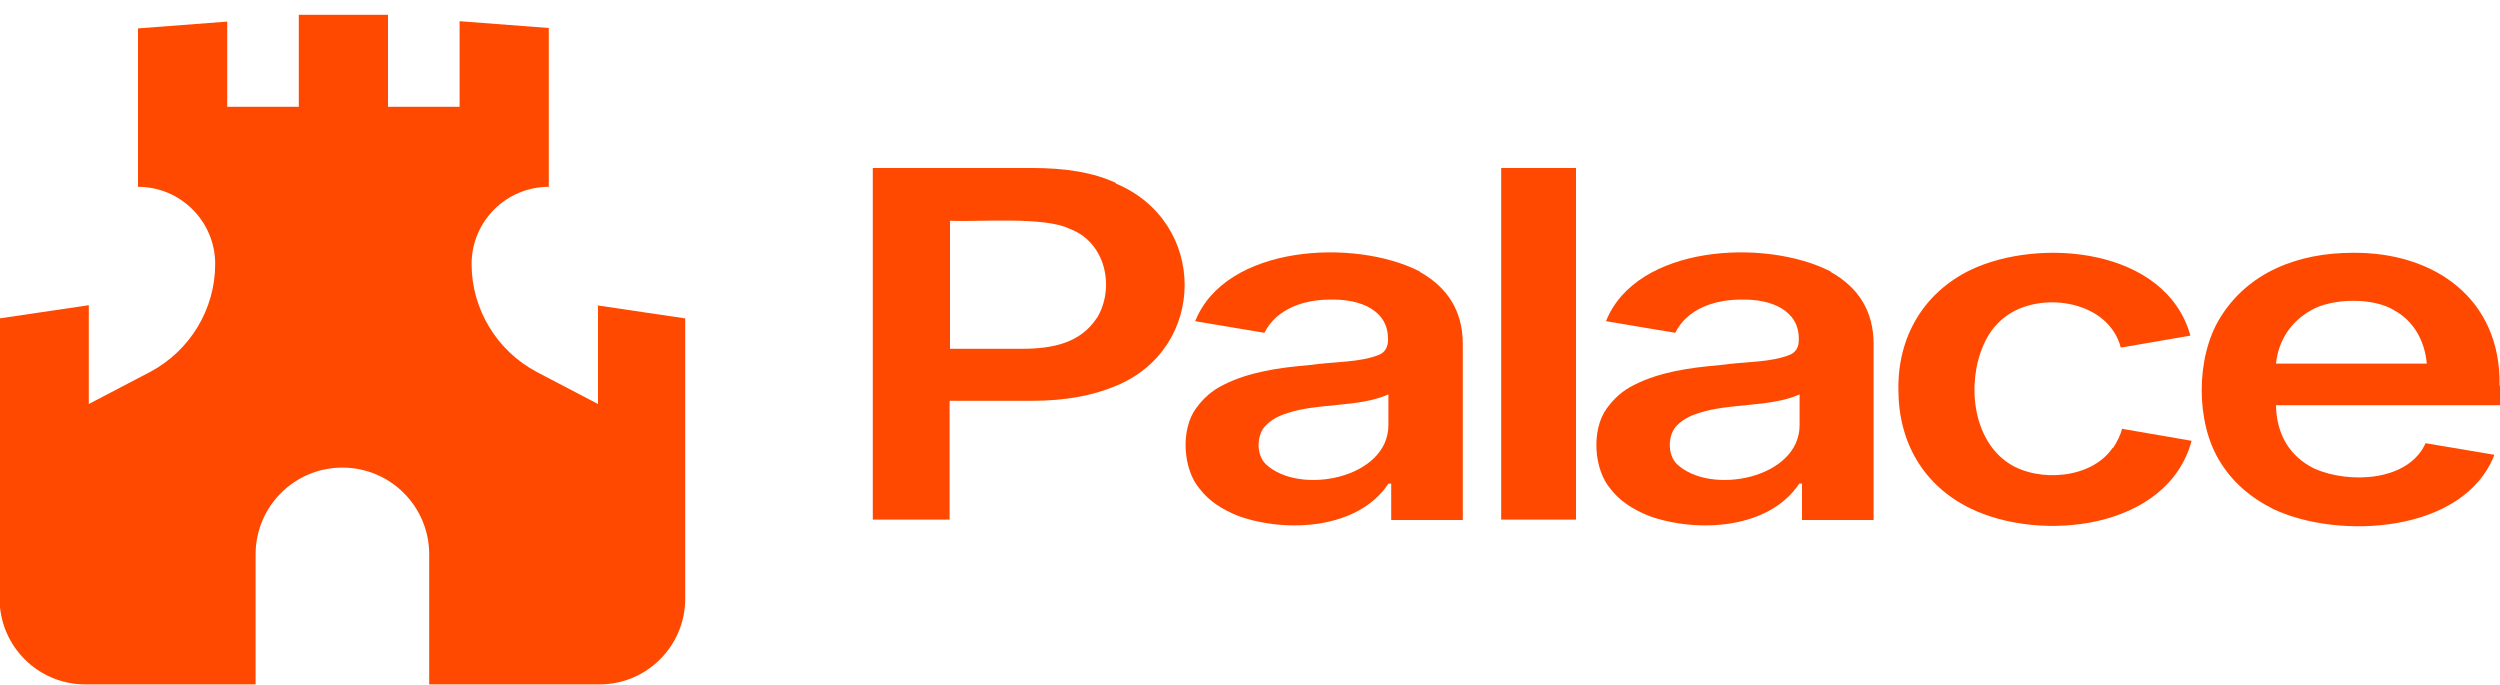
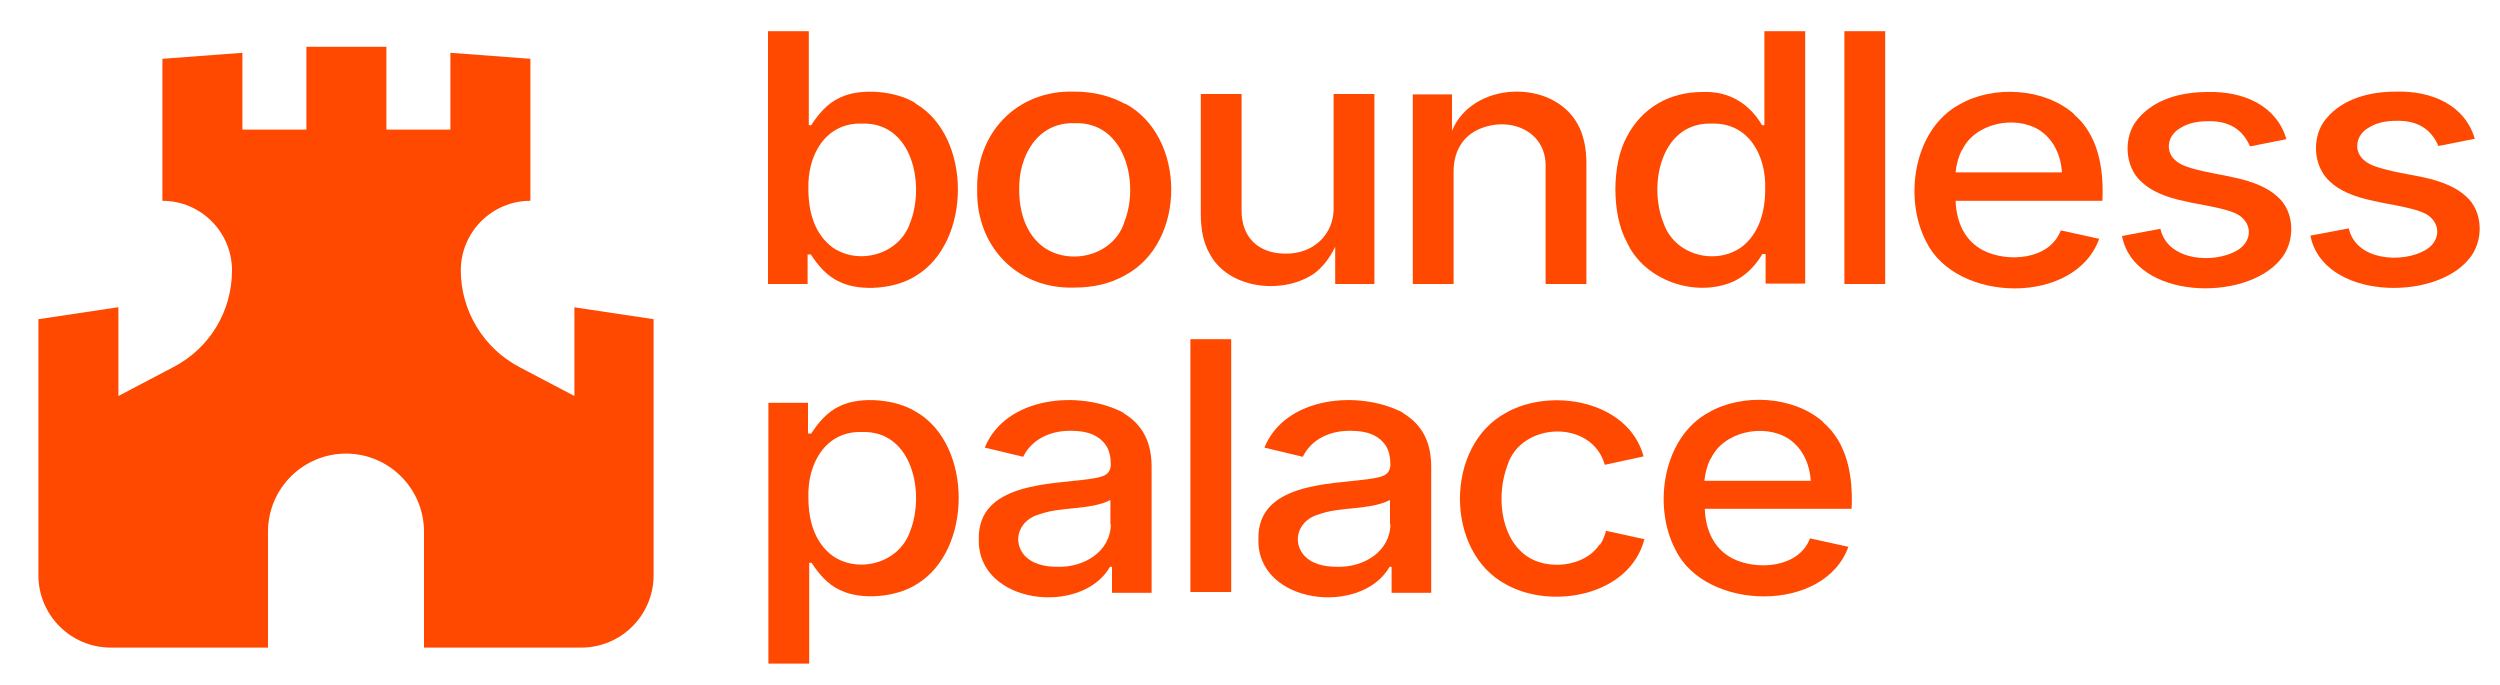
<svg xmlns="http://www.w3.org/2000/svg" id="Layer_2" version="1.1" viewBox="0 0 625 171.1">
  <defs>
    <style>
      .st0 {
        fill: #ff4800;
      }
    </style>
  </defs>
-   <path class="st0" d="M149.5,76.3v24.7l-15.3-8c-10-5.3-16.3-15.7-16.3-27h0c0-10.7,8.7-19.3,19.3-19.3h0V7l-22.3-1.7v21.4h-17.9V3.7h-22.3v23h-17.9V5.4l-22.3,1.7v39.6h0c10.7,0,19.3,8.7,19.3,19.3h0c0,11.3-6.3,21.7-16.3,27l-15.3,8v-24.7l-22.3,3.3v70.1c0,11.8,9.6,21.4,21.4,21.4h42.6v-32.5c0-12,9.7-21.7,21.7-21.7h0c12,0,21.7,9.7,21.7,21.7v32.5h42.6c11.8,0,21.4-9.6,21.4-21.4v-70.1l-22.3-3.3h.3Z" />
+   <path class="st0" d="M143.6,76.8v22.2l-13.7-7.2c-9-4.7-14.7-14.1-14.7-24.2h0c0-9.6,7.8-17.4,17.4-17.4h0V14.7l-20-1.5v19.2h-16V11.7h-20v20.7h-16V13.2l-20,1.5v35.5h0c9.6,0,17.4,7.8,17.4,17.4h0c0,10.2-5.6,19.5-14.7,24.2l-13.7,7.2v-22.2l-20,3v64c0,10,8.1,18.1,18.1,18.1h39.3v-29c0-10.8,8.8-19.5,19.5-19.5h0c10.8,0,19.5,8.8,19.5,19.5v29h39.3c10,0,18.1-8.1,18.1-18.1v-64l-20-3Z" />
  <g>
-     <path class="st0" d="M278.9,45.7c-5.6-2.6-12.6-3.7-20.7-3.7h-40v87.9h19.2v-29.7h20.6c8.3,0,15.2-1.3,20.9-3.7,23-9.4,23-41,.1-50.6h0ZM274.2,79.5c-4,6.1-10.7,7.7-18.7,7.7h-18v-32c7.3.3,23.7-1.1,29.9,2,9,3.3,11.4,14.6,6.9,22.2h0Z" />
-     <path class="st0" d="M355,67.9c-16.3-8.4-48.6-6.7-56.2,12.4l17.3,2.9c3-6,9.9-8.4,16.9-8.3,7-.1,14.2,2.6,14,10.1,0,1.6-.6,2.9-2,3.6-5,2.1-10.9,1.7-17.9,2.7-7.3.6-14.9,1.7-21.2,4.9-2.9,1.4-5.1,3.4-6.9,5.9-3.9,5.3-3.3,15.3,1,20.2,2.3,3,5.6,5.1,9.6,6.7,12,4.3,30,3.3,37.5-8.1h.7v9.1h17.9v-44c0-8.3-3.9-14.2-10.7-18ZM347.1,106.3c0,13.3-22.3,17.7-30.7,9.7-2.4-2.4-2.3-7.4.1-9.7,1.3-1.3,3-2.3,5.3-3,7.6-2.6,17.9-1.4,25.3-4.7v7.7Z" />
-     <rect class="st0" x="375.3" y="42" width="18.7" height="87.9" />
-     <path class="st0" d="M457.7,67.9c-16.3-8.4-48.6-6.7-56.2,12.4l17.3,2.9c3-6,9.9-8.4,16.9-8.3,7-.1,14.2,2.6,14,10.1,0,1.6-.6,2.9-2,3.6-5,2.1-10.9,1.7-17.9,2.7-7.3.6-14.9,1.7-21.2,4.9-2.9,1.4-5.1,3.4-6.9,5.9-3.9,5.3-3.3,15.3,1,20.2,2.3,3,5.6,5.1,9.6,6.7,12,4.3,30,3.3,37.5-8.1h.7v9.1h17.9v-44c0-8.3-3.9-14.2-10.7-18h0ZM449.9,106.3c0,13.3-22.3,17.7-30.7,9.7-2.4-2.4-2.3-7.4.1-9.7,1.3-1.3,3-2.3,5.3-3,7.6-2.6,17.9-1.4,25.3-4.7v7.7h0Z" />
-     <path class="st0" d="M528.2,111.9c-5.3,7.9-18.6,8.7-25.9,4-9.3-6-10.6-20.3-6.4-29.7,1.4-3.3,3.6-5.9,6.4-7.7,8.9-5.7,24.9-3.1,27.9,8.4l17.4-3c-6.1-21.9-37.6-24.7-55-16.4-11.7,5.7-18.2,16.7-18,29.9,0,13.2,6.3,24,18,29.7,17.6,8.6,49.3,5.3,55.3-16.9l-17.4-3c-.4,1.7-1.3,3.4-2.3,4.9h0Z" />
-     <path class="st0" d="M624.9,96.5c.4-21.9-16.4-33.5-36.7-33.3-13.9,0-26.3,5-33.2,16.3-6.1,9.9-6.1,26.2,0,35.9,3.1,5.1,7.6,9,13.4,11.9,16.4,7.7,47.6,6,55.2-13.6l-17.2-2.9c-4.4,9.7-19.3,10.1-27.7,6.4-6.3-3-9.6-8.7-9.7-15.9h56v-4.9h-.1ZM577.7,77.6c5.3-3.1,15.6-3.3,20.9,0,4.9,2.7,7.6,7.7,8.1,13.3h-37.7c.6-5.7,3.6-10.4,8.7-13.3h0Z" />
+     <path class="st0" d="M228.9,25.8c-4.9-3.1-13.8-3.9-18.9-1.4-3.3,1.5-5.5,4.3-7.2,6.9h-.6V7.8h-10.2v63.2h9.9v-7.4h.8c1.7,2.6,3.9,5.4,7.3,6.9,5.2,2.5,13.9,1.7,18.9-1.5,14.1-8.4,14.1-34.9,0-43.1ZM227.5,55.8c-2.7,7.8-12.7,10.6-19.3,6.1-4.5-3.3-6.1-8.8-6.1-14.6-.3-8.5,4.3-16.7,13.4-16.4,12.7-.4,15.8,15.4,12,24.9Z" />
+     <path class="st0" d="M281.3,26c-3.6-2-7.9-3.1-12.8-3.1-14.3-.4-24.6,10.4-24.2,24.6-.3,14.1,10,24.8,24.2,24.4,4.9,0,9.1-1,12.8-3.1,15.4-8.2,15.3-34.7,0-42.9ZM281,55.8c-2.8,8.1-13.4,10.7-20.1,6-4.4-3.2-6.1-8.8-6.1-14.3-.2-8.4,4.5-17,13.8-16.7,12.8-.5,16.4,15.3,12.4,24.9Z" />
+     <path class="st0" d="M328.1,68.7c2.3-1.6,4.2-3.9,5.7-7v9.3h9.8V23.5h-10.2v28.1c.3,7-5.2,12-12.1,11.8-6.7,0-11-4.1-10.9-10.9,0,0,0-29,0-29h-10.2v30.1c0,3.9.7,7.2,2.2,9.8,4.6,8.8,18,10.3,25.8,5.2Z" />
+     <path class="st0" d="M369.3,32.5c7.7-3.7,17.5,0,17.1,9.5,0,0,0,29,0,29h10.2v-30.1c0-3.9-.7-7.2-2.2-9.9-6.3-11.4-26.3-10.7-31.4,1.7v-9.1h-9.8v47.4h10.2v-28.1c0-4.6,1.9-8.4,5.9-10.4Z" />
+     <path class="st0" d="M433.3,70.4c3.3-1.5,5.7-4.2,7.3-6.9h.8v7.4h9.9V7.8h-10.2v23.5h-.6c-3-5.2-8.1-8.6-14.9-8.3-8.2,0-15.1,3.9-18.9,11.2-3.8,6.9-3.8,19.4,0,26.3,4.4,9.7,17.2,14,26.6,9.9ZM415.9,55.8c-3.9-9.5-.7-25.3,12-24.9,9.2-.3,13.7,7.9,13.4,16.4,0,5.8-1.6,11.3-6.1,14.6-6.6,4.5-16.6,1.8-19.3-6.1Z" />
+     <rect class="st0" x="461.1" y="7.8" width="10.2" height="63.2" />
+     <path class="st0" d="M518.5,28.5c-7.5-6.6-20.3-7.2-28.6-2.4-11.5,6.2-14.1,23.5-8.3,34.4,7.5,15.3,37.2,15.9,43.2-.8l-9.6-2.1c-2.8,7.4-13.3,8.1-19.4,5-4.6-2.4-6.7-7-6.9-12.4h36.7c.4-8.2-1.1-16.5-7.1-21.6ZM490.5,37.6c3.1-6.8,13.2-8.9,19.3-5.1,3.6,2.3,5.4,6.3,5.7,10.6h-26.6c.2-2,.7-3.8,1.5-5.5Z" />
+     <path class="st0" d="M558.6,44.4c-3.5-.9-12.1-1.9-14.5-4.1-2.9-2.2-2.4-6.4,1-8.3,1.9-1.2,4.2-1.7,7-1.7,5.2-.1,8.6,2.1,10.4,6.3l9.1-1.8c-2.5-8.5-10.8-12-19.6-11.8-6.8,0-13.4,1.8-17.5,6.7-3.8,4.4-3.4,12,.9,15.8,2.3,2.2,5.9,3.8,10.8,4.8,3.4.9,11.9,1.8,14.2,4,2.8,2.4,2.3,6.3-1.1,8.3-5.8,3.4-17.4,2.7-19.2-5.4l-9.6,1.8c3.1,15.9,30.8,16.6,39.6,5.9,3.8-4.4,3.7-12-.8-15.8-2.3-2.1-5.9-3.7-10.7-4.7Z" />
+     <path class="st0" d="M616.4,49c-2.3-2.1-5.9-3.7-10.7-4.7-3.5-.8-12.1-1.9-14.5-4.1-2.9-2.2-2.4-6.4,1-8.3,1.9-1.2,4.2-1.7,7-1.7,5.2-.1,8.6,2.1,10.4,6.3l9.1-1.8c-2.5-8.5-10.8-12-19.6-11.8-6.8,0-13.4,1.8-17.5,6.7-3.8,4.4-3.4,12,.9,15.8,2.3,2.2,5.9,3.8,10.8,4.8,3.4.9,11.9,1.8,14.2,4,2.8,2.4,2.3,6.3-1.1,8.3-5.8,3.4-17.4,2.7-19.2-5.4l-9.6,1.8c3.1,15.9,30.8,16.6,39.6,5.9,3.8-4.4,3.7-12-.8-15.8Z" />
+     <path class="st0" d="M228.9,102.9c-4.9-3.1-13.8-3.9-18.9-1.4-3.3,1.5-5.5,4.3-7.2,6.9h-.8v-7.7h-9.9v65.2h10.2v-25.2h.6c1.7,2.6,3.9,5.4,7.3,6.9,5.2,2.5,13.9,1.7,18.9-1.5,14.1-8.4,14.1-34.9,0-43.1ZM227.5,132.9c-2.7,7.8-12.7,10.6-19.3,6.1-4.5-3.3-6.1-8.8-6.1-14.6-.3-8.5,4.3-16.7,13.4-16.4,12.7-.4,15.8,15.4,12,24.9Z" />
+     <path class="st0" d="M280.9,103.2c-11-5.8-29.5-4.1-34.7,8.7l9.6,2.3c2.1-4.4,6.9-6.6,12-6.5,3.7,0,6.9.9,8.8,3.8.8,1.3,1.1,2.9,1.1,4.8-.2,2.9-2.7,3-5.6,3.5-9.7,1.3-27.7,1-27.4,15-.4,16.3,25.7,19.3,32.8,6.9h.5v6.5h9.9v-31.5c0-6.1-2.2-10.5-7-13.4ZM277.7,131c0,6.8-6.6,10.9-13.3,10.7-3.3,0-6.5-.7-8.5-3.1-3-3.9-.7-8.8,3.9-10,5.3-2,12.7-1,17.8-3.6v6.1Z" />
+     <rect class="st0" x="297.6" y="84.8" width="10.2" height="63.2" />
+     <path class="st0" d="M350.8,103.2c-11-5.8-29.5-4.1-34.7,8.7l9.6,2.3c2.1-4.4,6.9-6.6,12-6.5,3.7,0,6.9.9,8.8,3.8.8,1.3,1.1,2.9,1.1,4.8-.2,2.9-2.7,3-5.6,3.5-9.7,1.3-27.7,1-27.4,15-.4,16.3,25.7,19.3,32.8,6.9h.5v6.5h9.9v-31.5c0-6.1-2.2-10.5-7-13.4ZM347.6,131c0,6.8-6.6,10.9-13.3,10.7-3.3,0-6.5-.7-8.5-3.1-3-3.9-.7-8.8,3.9-10,5.3-2,12.7-1,17.8-3.6v6.1Z" />
+     <path class="st0" d="M399.9,136.1c-3.7,5.7-13.2,6.6-18.4,2.8-6.6-4.8-7.4-15.4-4.6-22.7,3.5-10.8,21.1-11.4,24.3,0l9.7-2.1c-3.8-14-23.2-17.3-34.4-10.9-15.3,8.2-15.4,34.7,0,42.9,11.4,6.4,30.9,2.9,34.6-11.3l-9.6-2.1c-.3,1.3-.8,2.4-1.5,3.5Z" />
+     <path class="st0" d="M455.8,105.5c-7.5-6.6-20.3-7.2-28.6-2.4-11.5,6.2-14.1,23.5-8.3,34.4,7.5,15.3,37.2,15.9,43.2-.8l-9.6-2.1c-2.8,7.4-13.3,8.1-19.4,5-4.6-2.4-6.7-7-6.9-12.4h36.7c.4-8.2-1.1-16.5-7.1-21.6ZM427.7,114.7c3.1-6.8,13.2-8.9,19.3-5.1,3.6,2.3,5.4,6.3,5.7,10.6h-26.6c.2-2,.7-3.8,1.5-5.5Z" />
  </g>
-   <path class="st0" d="M223.3-130v11.2l-6.9-3.6c-4.6-2.4-7.4-7.1-7.4-12.3h0c0-4.9,3.9-8.8,8.8-8.8h0v-18l-10.1-.8v9.7h-8.1v-10.5h-10.1v10.5h-8.1v-9.7l-10.1.8v18h0c4.9,0,8.8,3.9,8.8,8.8h0c0,5.2-2.9,9.9-7.4,12.3l-6.9,3.6v-11.2l-10.1,1.5v32.4c0,5.1,4.1,9.1,9.1,9.1h19.9v-14.7c0-5.5,4.4-9.9,9.9-9.9h0c5.5,0,9.9,4.4,9.9,9.9v14.7h19.9c5.1,0,9.1-4.1,9.1-9.1v-32.4l-10.1-1.5Z" />
</svg>
